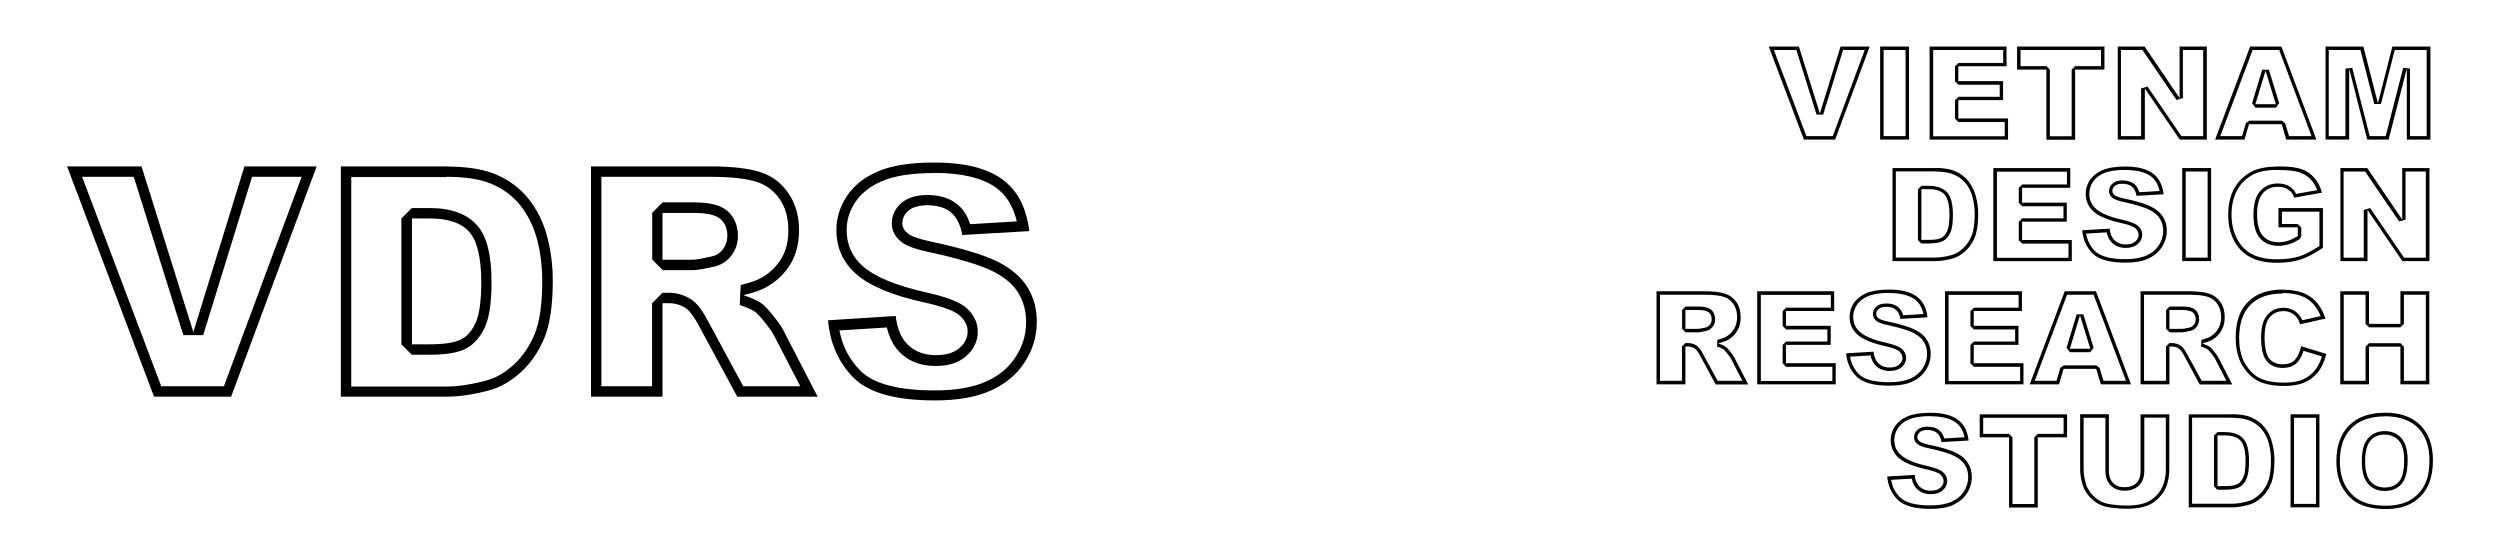
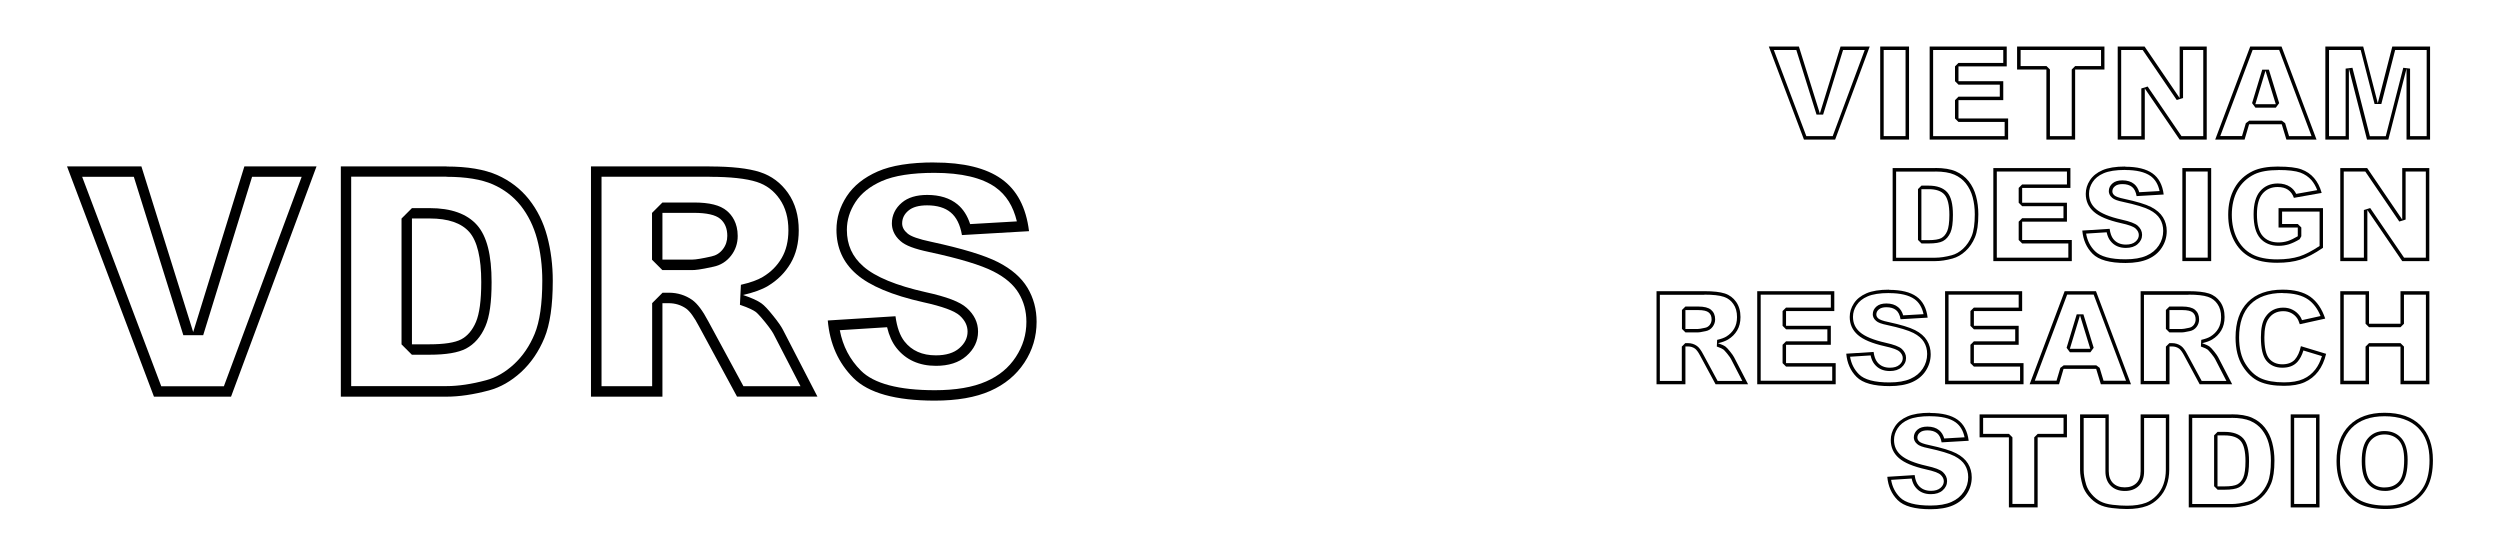
- <svg xmlns="http://www.w3.org/2000/svg" id="Layer_2" data-name="Layer 2" width="180" height="40" viewBox="0 0 180 40">
+ <svg xmlns="http://www.w3.org/2000/svg" id="Layer_2" data-name="Layer 2" viewBox="0 0 360 80">
  <defs>
    <style>
      .cls-1 {
        fill: none;
      }

      .cls-1, .cls-2 {
        stroke-width: 0px;
      }

      .cls-2 {
        fill: #000;
      }
    </style>
  </defs>
  <g id="Layer_1-2" data-name="Layer 1">
    <g>
      <g>
        <g>
-           <path class="cls-2" d="M21.72,12.73l-5.6,15.08h-4.51l-5.7-15.08h3.72l3.57,11.4h1.43s3.52-11.4,3.52-11.4h3.57M22.8,11.98h-5.2l-3.68,11.93-3.73-11.93h-5.36l6.26,16.58h5.55l6.16-16.58h0Z" />
-           <path class="cls-2" d="M32.15,12.73c1.39,0,2.51.18,3.33.55.81.36,1.48.87,2,1.53.54.68.93,1.48,1.18,2.39.25.94.38,1.96.38,3.02,0,1.66-.18,2.95-.55,3.84-.36.87-.86,1.61-1.49,2.19-.62.57-1.29.96-1.99,1.15-1.05.28-2.01.43-2.86.43h-6.86v-15.08h6.86M29.66,25.54h1.25c1.2,0,2.07-.14,2.63-.44.61-.32,1.08-.86,1.4-1.61.3-.69.45-1.73.45-3.18,0-1.96-.34-3.31-1.05-4.1-.72-.81-1.87-1.23-3.41-1.23h-1.28l-.75.75v9.06l.75.75M32.15,11.98h-7.61v16.58h7.61c.91,0,1.93-.15,3.05-.45.82-.22,1.59-.66,2.31-1.32.72-.66,1.28-1.48,1.68-2.45s.61-2.35.61-4.12c0-1.13-.14-2.2-.41-3.21-.27-1.01-.71-1.9-1.31-2.66-.6-.76-1.37-1.35-2.29-1.75-.92-.41-2.14-.61-3.64-.61h0ZM29.66,24.79v-9.06h1.28c1.33,0,2.28.32,2.85.97.57.65.86,1.85.86,3.61,0,1.33-.13,2.29-.38,2.88-.26.59-.61,1.01-1.06,1.24-.45.24-1.21.36-2.29.36h-1.25Z" />
-           <path class="cls-2" d="M51.09,12.73c1.5,0,2.64.12,3.4.37.68.22,1.22.62,1.64,1.23.43.61.63,1.35.63,2.26,0,.78-.16,1.45-.49,2-.33.56-.78,1.01-1.36,1.36-.36.22-.89.41-1.58.57l-.07,1.44c.67.22.98.4,1.13.51.05.03.24.19.67.73.42.53.58.79.64.9l1.92,3.71h-4.11l-2.52-4.67c-.41-.78-.78-1.26-1.16-1.54-.5-.34-1.06-.52-1.68-.52h-.45l-.75.75v5.98h-3.65v-15.08h7.79M47.7,19.45h2.16c.19,0,.55-.03,1.51-.24.52-.11.95-.37,1.28-.8.32-.41.48-.89.48-1.42,0-.95-.42-1.51-.77-1.81-.49-.41-1.25-.61-2.4-.61h-2.25l-.75.75v3.37l.75.75M51.09,11.98h-8.54v16.58h5.15v-6.73h.45c.47,0,.89.13,1.26.38.27.2.58.62.93,1.28l2.74,5.07h5.79l-2.48-4.8c-.12-.24-.36-.58-.72-1.03-.36-.45-.63-.74-.82-.87-.28-.2-.72-.41-1.33-.61.76-.17,1.36-.39,1.8-.66.69-.41,1.23-.96,1.62-1.62.39-.67.59-1.46.59-2.38,0-1.06-.26-1.95-.77-2.69-.51-.74-1.19-1.24-2.02-1.51-.84-.27-2.05-.41-3.63-.41h0ZM47.7,18.7v-3.37h2.25c.93,0,1.57.14,1.91.43.34.29.51.7.51,1.23,0,.36-.11.68-.32.96-.21.28-.49.45-.83.52-.67.15-1.12.23-1.36.23h-2.16Z" />
-           <path class="cls-2" d="M67.27,12.45c1.95,0,3.43.35,4.41,1.04.77.54,1.27,1.35,1.53,2.45l-3.36.2c-.19-.61-.5-1.08-.91-1.42-.55-.45-1.28-.68-2.18-.68-.77,0-1.39.19-1.83.55-.47.39-.72.91-.72,1.5,0,.34.11.84.62,1.27.35.32.99.56,2.06.79,2.16.47,3.72.94,4.63,1.4.84.43,1.45.95,1.81,1.56.37.62.55,1.29.55,2.07,0,.92-.25,1.75-.76,2.53-.51.78-1.21,1.36-2.14,1.77-.95.42-2.2.63-3.69.63-2.6,0-4.39-.47-5.33-1.41-.8-.8-1.3-1.75-1.52-2.91l3.41-.21c.15.6.37,1.09.67,1.48.67.86,1.63,1.29,2.85,1.29.91,0,1.65-.23,2.18-.7.56-.48.85-1.09.85-1.76s-.28-1.23-.81-1.71c-.49-.44-1.43-.8-2.96-1.14-2.11-.48-3.62-1.1-4.48-1.85-.8-.69-1.19-1.56-1.19-2.63,0-.71.2-1.37.62-2,.41-.63,1.05-1.14,1.9-1.51.89-.39,2.16-.59,3.78-.59M67.27,11.7c-1.73,0-3.08.22-4.08.65s-1.73,1.03-2.23,1.79c-.49.76-.74,1.56-.74,2.41,0,1.3.48,2.36,1.45,3.2.96.84,2.56,1.51,4.81,2.01,1.37.3,2.25.62,2.62.96.38.34.57.72.57,1.15,0,.45-.2.85-.59,1.19-.4.34-.96.51-1.69.51-.98,0-1.73-.34-2.26-1.01-.32-.42-.54-1.02-.64-1.81l-4.87.31c.14,1.67.76,3.05,1.84,4.14,1.08,1.09,3.04,1.63,5.86,1.63,1.61,0,2.94-.23,3.99-.7,1.05-.46,1.88-1.14,2.46-2.04.59-.9.88-1.88.88-2.94,0-.9-.22-1.72-.66-2.45-.44-.73-1.15-1.34-2.12-1.84-.97-.49-2.57-.98-4.81-1.46-.9-.19-1.48-.39-1.72-.61-.25-.21-.37-.45-.37-.71,0-.36.15-.67.45-.92.3-.25.75-.38,1.35-.38.72,0,1.29.17,1.7.51.41.34.68.88.81,1.63l4.83-.28c-.21-1.72-.87-2.97-1.99-3.76-1.11-.79-2.73-1.18-4.85-1.18h0Z" />
+           <path class="cls-2" d="M43.44,25.46l-11.2,30.16h-9.02l-11.39-30.16h7.44l7.13,22.81h2.86s7.04-22.81,7.04-22.81h7.13M45.59,23.96h-10.4l-7.37,23.86-7.46-23.86h-10.71l12.52,33.16h11.1l12.31-33.16h0Z" />
+           <path class="cls-2" d="M64.3,25.46c2.78,0,5.02.37,6.67,1.09,1.61.71,2.96,1.74,4.01,3.06,1.07,1.36,1.86,2.96,2.35,4.77.51,1.89.76,3.92.76,6.03,0,3.33-.37,5.91-1.1,7.67-.72,1.74-1.72,3.21-2.99,4.38-1.25,1.15-2.59,1.92-3.99,2.29-2.11.57-4.03.85-5.72.85h-13.72v-30.16h13.72M59.32,51.08h2.51c2.41,0,4.13-.29,5.27-.88,1.21-.64,2.16-1.72,2.8-3.22.6-1.39.89-3.47.89-6.35,0-3.93-.68-6.61-2.09-8.21-1.44-1.63-3.73-2.45-6.82-2.45h-2.56l-1.5,1.5v18.12l1.5,1.5M64.3,23.96h-15.22v33.16h15.22c1.82,0,3.86-.3,6.11-.9,1.64-.44,3.18-1.32,4.62-2.63,1.43-1.32,2.55-2.96,3.36-4.91.81-1.95,1.21-4.7,1.21-8.24,0-2.26-.27-4.4-.81-6.42-.54-2.02-1.42-3.79-2.62-5.31-1.21-1.52-2.73-2.69-4.58-3.51-1.85-.81-4.27-1.22-7.27-1.22h0ZM59.32,49.58v-18.12h2.56c2.65,0,4.55.65,5.7,1.95,1.14,1.3,1.72,3.7,1.72,7.21,0,2.65-.26,4.57-.77,5.76-.51,1.19-1.22,2.01-2.12,2.49-.91.47-2.43.71-4.57.71h-2.51Z" />
+           <path class="cls-2" d="M102.18,25.46c2.99,0,5.28.25,6.8.74,1.37.44,2.44,1.25,3.28,2.45.85,1.22,1.27,2.7,1.27,4.51,0,1.56-.33,2.91-.97,4-.66,1.13-1.55,2.02-2.72,2.72-.73.44-1.79.82-3.15,1.13l-.14,2.88c1.33.45,1.96.8,2.27,1.02.09.07.47.38,1.35,1.47.85,1.05,1.15,1.57,1.27,1.81l3.83,7.42h-8.22l-5.05-9.33c-.82-1.55-1.55-2.53-2.32-3.09-.99-.69-2.12-1.04-3.37-1.04h-.9l-1.5,1.5v11.96h-7.29v-30.16h15.58M95.39,38.89h4.32c.37,0,1.09-.05,3.01-.48,1.04-.21,1.9-.75,2.55-1.59.64-.82.96-1.78.96-2.84,0-1.9-.84-3.01-1.55-3.61-.98-.83-2.5-1.21-4.79-1.21h-4.5l-1.5,1.5v6.74l1.5,1.5M102.18,23.96h-17.08v33.16h10.29v-13.46h.9c.94,0,1.77.26,2.51.77.54.39,1.16,1.24,1.85,2.55l5.48,10.13h11.58l-4.96-9.61c-.24-.48-.72-1.17-1.44-2.06-.71-.89-1.26-1.47-1.64-1.74-.56-.41-1.45-.81-2.67-1.22,1.52-.35,2.72-.78,3.6-1.31,1.37-.83,2.45-1.91,3.24-3.24.79-1.34,1.18-2.92,1.18-4.76,0-2.11-.51-3.9-1.54-5.37-1.03-1.47-2.38-2.48-4.05-3.02s-4.09-.81-7.26-.81h0ZM95.39,37.39v-6.74h4.5c1.87,0,3.14.29,3.82.86.68.57,1.02,1.39,1.02,2.46,0,.72-.21,1.37-.64,1.92-.43.56-.98.9-1.66,1.04-1.34.3-2.25.45-2.71.45h-4.32Z" />
+           <path class="cls-2" d="M134.54,24.89c3.9,0,6.87.7,8.82,2.09,1.53,1.09,2.54,2.7,3.07,4.9l-6.73.39c-.39-1.21-1-2.16-1.82-2.84-1.09-.9-2.56-1.36-4.36-1.36-1.55,0-2.78.37-3.65,1.11-.94.79-1.44,1.82-1.44,2.99,0,.68.22,1.67,1.26,2.56.71.63,1.98,1.11,4.11,1.56,4.33.93,7.44,1.87,9.26,2.8,1.68.85,2.9,1.9,3.63,3.12.74,1.23,1.11,2.58,1.11,4.13,0,1.85-.5,3.5-1.52,5.06-1.02,1.56-2.42,2.72-4.28,3.53-1.91.84-4.39,1.26-7.38,1.26-5.2,0-8.79-.95-10.65-2.82-1.59-1.59-2.6-3.51-3.04-5.82l6.81-.43c.29,1.21.73,2.19,1.34,2.97,1.35,1.72,3.27,2.59,5.7,2.59,1.83,0,3.29-.47,4.36-1.4,1.12-.97,1.7-2.18,1.7-3.52s-.56-2.46-1.63-3.42c-.97-.88-2.86-1.6-5.92-2.27-4.23-.95-7.24-2.19-8.96-3.7-1.6-1.39-2.38-3.11-2.38-5.27,0-1.42.41-2.73,1.24-4.01.82-1.26,2.1-2.27,3.8-3.02,1.78-.78,4.32-1.18,7.55-1.18M134.54,23.39c-3.45,0-6.17.43-8.15,1.3-1.98.87-3.47,2.06-4.46,3.57-.99,1.52-1.48,3.12-1.48,4.83,0,2.59.96,4.73,2.89,6.4,1.92,1.67,5.12,3.02,9.61,4.03,2.74.6,4.49,1.24,5.25,1.92.75.68,1.13,1.45,1.13,2.31,0,.9-.39,1.7-1.19,2.39-.79.69-1.92,1.03-3.38,1.03-1.96,0-3.47-.67-4.52-2.01-.65-.83-1.08-2.04-1.29-3.62l-9.75.61c.29,3.35,1.52,6.11,3.69,8.28,2.17,2.17,6.08,3.26,11.71,3.26,3.21,0,5.87-.46,7.98-1.39,2.11-.93,3.75-2.29,4.93-4.08,1.18-1.79,1.76-3.75,1.76-5.88,0-1.81-.44-3.45-1.32-4.91-.88-1.46-2.29-2.69-4.23-3.68-1.94-.99-5.14-1.96-9.62-2.93-1.81-.38-2.96-.78-3.44-1.22-.5-.42-.75-.9-.75-1.43,0-.72.3-1.34.9-1.84.6-.51,1.5-.76,2.69-.76,1.45,0,2.58.34,3.4,1.02.82.68,1.36,1.76,1.62,3.26l9.66-.56c-.42-3.44-1.75-5.95-3.97-7.52-2.22-1.58-5.45-2.37-9.69-2.37h0Z" />
        </g>
        <g>
-           <path class="cls-2" d="M134.26,3.6l-2.3,6.2h-1.9l-2.34-6.2h1.62l1.45,4.65h.48s1.43-4.65,1.43-4.65h1.56M134.62,3.35h-2.1l-1.49,4.82-1.51-4.82h-2.17l2.53,6.7h2.25l2.49-6.7h0Z" />
-           <path class="cls-2" d="M137.2,3.6v6.2h-1.58V3.6h1.58M137.45,3.35h-2.08v6.7h2.08V3.35h0Z" />
-           <path class="cls-2" d="M144.23,3.6v.93h-3.22l-.25.25v1.07l.25.25h2.97v.87h-2.97l-.25.25v1.32l.25.25h3.33v1.02h-5.15V3.6h5.05M144.48,3.35h-5.55v6.7h5.65v-1.52h-3.58v-1.32h3.22v-1.37h-3.22v-1.07h3.47v-1.43h0Z" />
-           <path class="cls-2" d="M151.27,3.6v1.16h-1.86l-.25.25v4.8h-1.57v-4.8l-.25-.25h-1.86v-1.16h5.79M151.52,3.35h-6.29v1.66h2.11v5.05h2.07v-5.05h2.11v-1.66h0Z" />
-           <path class="cls-2" d="M158.63,3.6v6.2h-1.57l-2.44-3.57-.46.14v3.43h-1.45V3.6h1.55l2.45,3.6.46-.14v-3.46h1.45M158.88,3.35h-1.95v3.71l-2.52-3.71h-1.93v6.7h1.95v-3.68l2.51,3.68h1.95V3.35h0Z" />
-           <path class="cls-2" d="M164.1,3.6l2.33,6.2h-1.62l-.28-.93-.24-.18h-2.35l-.24.18-.27.93h-1.57l2.33-6.2h1.91M162.39,7.75h1.47l.24-.32-.74-2.41h-.48s-.73,2.41-.73,2.41l.24.32M164.27,3.35h-2.26l-2.52,6.7h2.11l.33-1.11h2.35l.33,1.11h2.17l-2.52-6.7h0ZM162.39,7.5l.73-2.41.74,2.41h-1.47Z" />
-           <path class="cls-2" d="M174.72,3.6v6.2h-1.2v-4.86l-.49-.06-1.26,4.92h-1.15l-1.26-4.92-.49.06v4.86h-1.2V3.6h2.28l1,3.89h.48s.99-3.89.99-3.89h2.28M174.97,3.35h-2.72l-1.04,4.08-1.05-4.08h-2.72v6.7h1.7v-5.11l1.3,5.11h1.54l1.31-5.11v5.11h1.7V3.35h0Z" />
+           <path class="cls-2" d="M268.52,7.2l-4.61,12.4h-3.8l-4.68-12.4h3.24l2.91,9.3h.95s2.87-9.3,2.87-9.3h3.12M269.24,6.7h-4.2l-2.98,9.65-3.02-9.65h-4.33l5.06,13.4h4.49l4.98-13.4h0Z" />
+           <path class="cls-2" d="M274.4,7.2v12.4h-3.15V7.2h3.15M274.9,6.7h-4.15v13.4h4.15V6.7h0Z" />
+           <path class="cls-2" d="M288.47,7.2v1.86h-6.45l-.5.5v2.13l.5.5h5.95v1.73h-5.95l-.5.5v2.64l.5.5h6.65v2.04h-10.3V7.2h10.1M288.97,6.7h-11.1v13.4h11.3v-3.04h-7.15v-2.64h6.45v-2.73h-6.45v-2.13h6.95v-2.86h0Z" />
+           <path class="cls-2" d="M302.55,7.2v2.31h-3.72l-.5.5v9.59h-3.14v-9.59l-.5-.5h-3.72v-2.31h11.59M303.05,6.7h-12.59v3.31h4.22v10.09h4.14v-10.09h4.22v-3.31h0Z" />
+           <path class="cls-2" d="M317.27,7.2v12.4h-3.14l-4.87-7.14-.91.28v6.86h-2.9V7.2h3.1l4.9,7.2.91-.28v-6.92h2.9M317.77,6.7h-3.9v7.42l-5.05-7.42h-3.87v13.4h3.9v-7.36l5.02,7.36h3.9V6.7h0Z" />
+           <path class="cls-2" d="M328.2,7.2l4.66,12.4h-3.24l-.56-1.86-.48-.36h-4.7l-.48.36-.55,1.85h-3.13l4.66-12.4h3.83M324.77,15.5h2.95l.48-.65-1.48-4.82h-.96s-1.46,4.82-1.46,4.82l.48.65M328.55,6.7h-4.52l-5.04,13.4h4.23l.65-2.21h4.7l.67,2.21h4.34l-5.04-13.4h0ZM324.77,15l1.46-4.82,1.48,4.82h-2.95Z" />
+           <path class="cls-2" d="M349.44,7.2v12.4h-2.39v-9.72l-.98-.12-2.52,9.85h-2.29l-2.51-9.85-.98.12v9.72h-2.39V7.2h4.56l2,7.78h.97s1.99-7.78,1.99-7.78h4.56M349.94,6.7h-5.45l-2.09,8.16-2.1-8.16h-5.45v13.4h3.39v-10.22l2.61,10.22h3.07l2.62-10.22v10.22h3.39V6.7h0Z" />
        </g>
        <g>
-           <path class="cls-2" d="M139.34,12.35c.57,0,1.03.08,1.37.23.33.15.61.36.83.63.22.28.39.61.48.98.1.39.16.8.16,1.23,0,.68-.08,1.21-.23,1.57-.15.36-.36.66-.62.9-.26.24-.54.4-.83.48-.43.12-.82.17-1.17.17h-2.83v-6.2h2.83M138.34,17.53h.51c.48,0,.82-.06,1.04-.17.23-.12.42-.33.54-.62.12-.28.18-.69.18-1.26,0-.78-.13-1.31-.41-1.62-.28-.32-.73-.48-1.34-.48h-.52l-.25.25v3.66l.25.25M139.34,12.1h-3.08v6.7h3.08c.37,0,.78-.06,1.23-.18.33-.09.64-.27.93-.53.29-.27.52-.6.68-.99.16-.39.25-.95.25-1.67,0-.46-.06-.89-.17-1.3-.11-.41-.29-.77-.53-1.08-.24-.31-.55-.54-.93-.71-.37-.17-.86-.25-1.47-.25h0ZM138.34,17.28v-3.66h.52c.54,0,.92.13,1.15.39.23.26.35.75.35,1.46,0,.54-.05.92-.16,1.16s-.25.41-.43.5c-.18.1-.49.14-.92.14h-.51Z" />
-           <path class="cls-2" d="M148.82,12.35v.93h-3.22l-.25.25v1.07l.25.25h2.97v.87h-2.97l-.25.25v1.32l.25.25h3.33v1.02h-5.15v-6.2h5.05M149.07,12.1h-5.55v6.7h5.65v-1.52h-3.58v-1.32h3.22v-1.37h-3.22v-1.07h3.47v-1.43h0Z" />
-           <path class="cls-2" d="M153.02,12.24c.8,0,1.41.15,1.81.43.34.24.55.59.66,1.08l-1.46.09c-.07-.25-.2-.45-.36-.59-.21-.17-.5-.26-.85-.26-.3,0-.54.07-.7.21-.18.15-.27.34-.27.56,0,.13.04.31.23.47.14.12.39.22.81.31.88.19,1.51.38,1.88.57.35.18.6.4.75.65.16.26.23.54.23.86,0,.38-.11.73-.32,1.05-.21.32-.5.56-.89.73-.39.17-.9.26-1.51.26-1.07,0-1.8-.2-2.19-.58-.34-.34-.55-.76-.64-1.26l1.48-.09c.06.26.15.46.27.62.26.33.64.5,1.11.5.36,0,.64-.09.85-.27.21-.18.33-.42.33-.67s-.1-.47-.31-.65c-.19-.17-.56-.31-1.17-.45-.86-.19-1.48-.45-1.83-.76-.34-.29-.5-.65-.5-1.11,0-.29.09-.58.26-.84.17-.27.43-.47.79-.63.37-.16.89-.24,1.55-.24M153.02,11.99c-.7,0-1.25.09-1.65.26-.4.18-.7.42-.9.72-.2.31-.3.63-.3.98,0,.52.2.96.58,1.29.39.34,1.04.61,1.94.81.55.12.91.25,1.06.39.15.14.23.29.23.47,0,.18-.08.34-.24.48-.16.14-.39.21-.68.21-.4,0-.7-.14-.91-.41-.13-.17-.22-.41-.26-.73l-1.97.12c.06.68.31,1.23.75,1.67.44.44,1.23.66,2.37.66.65,0,1.19-.09,1.61-.28s.76-.46,1-.83c.24-.36.36-.76.36-1.19,0-.37-.09-.7-.27-.99-.18-.3-.46-.54-.86-.74-.39-.2-1.04-.4-1.95-.59-.37-.08-.6-.16-.69-.25-.1-.08-.15-.18-.15-.29,0-.15.06-.27.18-.37.12-.1.3-.15.54-.15.29,0,.52.07.69.21.17.14.28.36.33.66l1.95-.11c-.08-.7-.35-1.2-.8-1.52-.45-.32-1.1-.48-1.96-.48h0Z" />
-           <path class="cls-2" d="M158.95,12.35v6.2h-1.58v-6.2h1.58M159.2,12.1h-2.08v6.7h2.08v-6.7h0Z" />
-           <path class="cls-2" d="M164.04,12.24c.71,0,1.24.06,1.58.19.32.12.6.3.81.55.17.19.3.43.41.71l-1.52.27c-.1-.21-.25-.38-.43-.51-.24-.16-.54-.24-.89-.24-.53,0-.96.19-1.28.56-.31.36-.47.92-.47,1.66,0,.79.15,1.36.47,1.72.32.37.77.55,1.33.55.26,0,.51-.04.74-.11.23-.07.48-.19.78-.37l.12-.21v-.63l-.25-.25h-1.14v-.89h2.7v2.47c-.55.36-1.03.61-1.45.75-.44.14-.98.21-1.6.21-.75,0-1.36-.13-1.83-.38-.45-.24-.81-.62-1.06-1.11-.26-.5-.39-1.08-.39-1.73s.14-1.29.42-1.79c.27-.49.68-.87,1.21-1.13.42-.2,1-.3,1.73-.3M164.04,11.99c-.77,0-1.38.11-1.83.32-.58.28-1.02.69-1.33,1.23-.3.54-.45,1.18-.45,1.91s.14,1.31.41,1.85c.28.54.66.94,1.17,1.21.5.27,1.15.41,1.94.41.65,0,1.21-.08,1.68-.23.47-.15,1.01-.43,1.62-.85v-2.86h-3.2v1.39h1.39v.63c-.27.16-.51.28-.72.34-.21.07-.43.1-.66.1-.49,0-.87-.16-1.14-.47-.27-.31-.41-.83-.41-1.55,0-.68.14-1.18.41-1.5s.63-.47,1.09-.47c.3,0,.55.07.75.2.2.13.34.33.42.58l2-.36c-.12-.43-.3-.79-.55-1.07-.24-.28-.55-.49-.91-.62s-.92-.2-1.66-.2h0Z" />
-           <path class="cls-2" d="M174.66,12.35v6.2h-1.57l-2.44-3.57-.46.14v3.43h-1.45v-6.2h1.55l2.45,3.6.46-.14v-3.46h1.45M174.91,12.1h-1.95v3.71l-2.52-3.71h-1.93v6.7h1.95v-3.68l2.51,3.68h1.95v-6.7h0Z" />
+           <path class="cls-2" d="M278.69,24.7c1.14,0,2.06.15,2.74.45.67.29,1.23.72,1.66,1.27.44.56.77,1.22.97,1.97.21.78.31,1.61.31,2.47,0,1.36-.15,2.41-.45,3.14-.3.72-.71,1.32-1.23,1.81-.52.48-1.07.8-1.66.95-.86.23-1.65.35-2.34.35h-5.65v-12.4h5.65M276.68,35.06h1.02c.96,0,1.64-.11,2.08-.34.47-.25.83-.67,1.09-1.25.24-.55.35-1.38.35-2.53,0-1.56-.27-2.62-.82-3.25-.56-.63-1.46-.96-2.68-.96h-1.03l-.5.5v7.32l.5.5M278.69,24.2h-6.15v13.4h6.15c.74,0,1.56-.12,2.47-.37.66-.18,1.29-.53,1.87-1.07.58-.53,1.03-1.19,1.36-1.98.33-.79.49-1.9.49-3.33,0-.91-.11-1.78-.33-2.6-.22-.82-.57-1.53-1.06-2.15-.49-.62-1.11-1.09-1.85-1.42-.75-.33-1.73-.49-2.94-.49h0ZM276.68,34.56v-7.32h1.03c1.07,0,1.84.26,2.3.79.46.52.7,1.5.7,2.92,0,1.07-.11,1.85-.31,2.33-.21.48-.49.81-.86,1.01-.37.19-.98.29-1.85.29h-1.02Z" />
+           <path class="cls-2" d="M297.64,24.7v1.86h-6.45l-.5.5v2.13l.5.5h5.95v1.73h-5.95l-.5.5v2.64l.5.5h6.65v2.04h-10.3v-12.4h10.1M298.14,24.2h-11.1v13.4h11.3v-3.04h-7.15v-2.64h6.45v-2.73h-6.45v-2.13h6.95v-2.86h0Z" />
+           <path class="cls-2" d="M306.04,24.48c1.6,0,2.82.29,3.63.86.67.48,1.1,1.19,1.31,2.17l-2.93.17c-.15-.51-.39-.9-.73-1.18-.42-.35-.99-.53-1.69-.53-.6,0-1.08.14-1.41.42-.36.3-.55.69-.55,1.13,0,.25.08.62.47.95.27.25.77.44,1.62.61,1.76.38,3.03.76,3.77,1.14.7.36,1.2.79,1.51,1.3.31.52.46,1.08.46,1.73,0,.76-.21,1.46-.63,2.1-.43.65-1.01,1.13-1.78,1.47-.79.35-1.8.52-3.03.52-2.13,0-3.6-.39-4.38-1.17-.69-.69-1.11-1.52-1.28-2.53l2.96-.19c.11.52.29.93.54,1.24.52.67,1.27,1.01,2.22,1.01.71,0,1.28-.18,1.69-.54.43-.37.65-.83.65-1.34s-.21-.93-.62-1.31c-.38-.34-1.13-.62-2.35-.89-1.73-.39-2.96-.9-3.67-1.52-.67-.58-1-1.3-1-2.21,0-.59.17-1.15.52-1.68.35-.53.86-.95,1.58-1.26.74-.32,1.78-.48,3.09-.48M306.04,23.98c-1.39,0-2.49.18-3.29.53-.8.35-1.4.83-1.8,1.45-.4.61-.6,1.26-.6,1.95,0,1.05.39,1.91,1.17,2.59.77.68,2.07,1.22,3.89,1.63,1.11.24,1.82.5,2.12.78.3.28.46.59.46.93,0,.37-.16.69-.48.96-.32.28-.78.42-1.37.42-.79,0-1.4-.27-1.83-.81-.26-.33-.44-.82-.52-1.46l-3.94.25c.12,1.35.61,2.47,1.49,3.35.88.88,2.46,1.32,4.74,1.32,1.3,0,2.38-.19,3.23-.56s1.52-.92,1.99-1.65c.47-.72.71-1.52.71-2.38,0-.73-.18-1.39-.54-1.98-.36-.59-.93-1.09-1.71-1.49-.78-.4-2.08-.79-3.89-1.18-.73-.15-1.19-.32-1.39-.49-.2-.17-.3-.36-.3-.58,0-.29.12-.54.37-.74.24-.21.61-.31,1.09-.31.58,0,1.04.14,1.38.41.33.27.55.71.65,1.32l3.9-.23c-.17-1.39-.71-2.4-1.61-3.04-.9-.64-2.21-.96-3.92-.96h0Z" />
+           <path class="cls-2" d="M317.91,24.7v12.4h-3.15v-12.4h3.15M318.41,24.2h-4.15v13.4h4.15v-13.4h0Z" />
+           <path class="cls-2" d="M328.09,24.48c1.41,0,2.48.13,3.15.37.65.24,1.19.61,1.62,1.1.33.39.61.87.82,1.43l-3.03.54c-.2-.42-.49-.76-.87-1.01-.48-.32-1.08-.49-1.78-.49-1.06,0-1.92.38-2.55,1.12-.62.72-.93,1.84-.93,3.32,0,1.59.31,2.71.94,3.44.64.73,1.54,1.1,2.66,1.1.52,0,1.01-.08,1.48-.22.46-.15.97-.38,1.55-.73l.24-.43v-1.26l-.5-.5h-2.27v-1.79h5.4v4.95c-1.09.72-2.07,1.23-2.9,1.5-.89.28-1.96.43-3.2.43-1.5,0-2.73-.25-3.65-.75-.91-.49-1.62-1.23-2.12-2.21-.51-.99-.77-2.16-.77-3.47s.28-2.57.84-3.57c.55-.98,1.37-1.74,2.43-2.26.84-.4,2-.6,3.45-.6M328.09,23.98c-1.54,0-2.76.22-3.67.65-1.16.56-2.05,1.38-2.65,2.46-.6,1.08-.91,2.35-.91,3.82s.28,2.62.83,3.7c.55,1.07,1.33,1.88,2.33,2.42,1,.54,2.3.81,3.89.81,1.29,0,2.41-.15,3.35-.45.94-.3,2.03-.87,3.25-1.71v-5.71h-6.4v2.79h2.77v1.26c-.54.32-1.02.55-1.45.69-.42.13-.86.2-1.33.2-.97,0-1.73-.31-2.28-.93-.54-.62-.82-1.66-.82-3.11,0-1.37.27-2.36.81-2.99.54-.63,1.26-.95,2.17-.95.61,0,1.11.13,1.5.4.39.27.67.66.84,1.16l4-.71c-.24-.87-.61-1.58-1.09-2.14-.48-.56-1.09-.98-1.83-1.25s-1.84-.4-3.32-.4h0Z" />
+           <path class="cls-2" d="M349.32,24.7v12.4h-3.14l-4.87-7.14-.91.28v6.86h-2.9v-12.4h3.1l4.9,7.2.91-.28v-6.92h2.9M349.82,24.2h-3.9v7.42l-5.05-7.42h-3.87v13.4h3.9v-7.36l5.02,7.36h3.9v-13.4h0Z" />
        </g>
        <g>
-           <path class="cls-2" d="M122.72,21.22c.61,0,1.08.05,1.39.15.29.09.51.26.69.51.18.26.27.57.27.94,0,.33-.07.61-.2.84-.14.24-.32.42-.57.57-.15.09-.37.17-.65.24l-.02.48c.28.09.41.17.47.21.03.02.11.09.28.31.17.21.23.32.26.37l.81,1.58h-1.78l-1.04-1.91c-.16-.31-.3-.5-.45-.61-.19-.13-.41-.2-.65-.2h-.18l-.25.25v2.47h-1.58v-6.2h3.2M121.35,23.93h.87c.07,0,.22-.01.6-.1.2-.04.36-.14.49-.3.12-.16.18-.34.18-.54,0-.29-.1-.53-.29-.69-.19-.16-.48-.23-.93-.23h-.91l-.25.25v1.36l.25.25M122.72,20.97h-3.45v6.7h2.08v-2.72h.18c.19,0,.36.05.51.16.11.08.24.25.38.52l1.11,2.05h2.34l-1-1.94c-.05-.1-.15-.24-.29-.42-.14-.18-.25-.3-.33-.35-.11-.08-.29-.16-.54-.25.31-.07.55-.16.73-.26.28-.17.5-.39.65-.66.16-.27.24-.59.24-.96,0-.43-.1-.79-.31-1.09-.21-.3-.48-.5-.82-.61-.34-.11-.83-.17-1.47-.17h0ZM121.35,23.68v-1.36h.91c.38,0,.64.06.77.17.14.12.21.28.21.5,0,.15-.04.28-.13.39-.09.11-.2.18-.34.21-.27.06-.45.09-.55.09h-.87Z" />
-           <path class="cls-2" d="M131.82,21.22v.93h-3.22l-.25.25v1.07l.25.25h2.97v.87h-2.97l-.25.25v1.32l.25.25h3.33v1.02h-5.15v-6.2h5.05M132.07,20.97h-5.55v6.7h5.65v-1.52h-3.58v-1.32h3.22v-1.37h-3.22v-1.07h3.47v-1.43h0Z" />
-           <path class="cls-2" d="M136.02,21.1c.8,0,1.41.15,1.81.43.34.24.55.59.66,1.08l-1.46.09c-.07-.25-.2-.45-.36-.59-.21-.17-.5-.26-.85-.26-.3,0-.54.07-.7.21-.18.15-.27.34-.27.56,0,.13.04.31.23.47.14.12.39.22.81.31.88.19,1.51.38,1.88.57.35.18.6.4.75.65.16.26.23.54.23.86,0,.38-.11.73-.32,1.05-.21.32-.5.56-.89.73-.39.17-.9.26-1.51.26-1.07,0-1.8-.2-2.19-.58-.34-.34-.55-.76-.64-1.26l1.48-.09c.06.26.15.46.27.62.26.33.64.5,1.11.5.36,0,.64-.09.85-.27.21-.18.33-.42.33-.67s-.1-.47-.31-.65c-.19-.17-.56-.31-1.17-.45-.86-.19-1.48-.45-1.83-.76-.34-.29-.5-.65-.5-1.11,0-.29.09-.58.26-.84.17-.27.43-.47.79-.63.37-.16.89-.24,1.55-.24M136.02,20.85c-.7,0-1.25.09-1.65.26-.4.18-.7.42-.9.72-.2.31-.3.63-.3.98,0,.52.2.96.58,1.29.39.34,1.04.61,1.94.81.55.12.91.25,1.06.39.15.14.23.29.23.47,0,.18-.08.34-.24.48-.16.14-.39.21-.68.21-.4,0-.7-.14-.91-.41-.13-.17-.22-.41-.26-.73l-1.97.12c.06.68.31,1.23.75,1.67.44.44,1.23.66,2.37.66.65,0,1.19-.09,1.61-.28s.76-.46,1-.83c.24-.36.36-.76.36-1.19,0-.37-.09-.7-.27-.99-.18-.3-.46-.54-.86-.74-.39-.2-1.04-.4-1.95-.59-.37-.08-.6-.16-.69-.25-.1-.08-.15-.18-.15-.29,0-.15.06-.27.18-.37.12-.1.3-.15.54-.15.29,0,.52.07.69.21.17.14.28.36.33.66l1.95-.11c-.08-.7-.35-1.2-.8-1.52-.45-.32-1.1-.48-1.96-.48h0Z" />
-           <path class="cls-2" d="M145.34,21.22v.93h-3.22l-.25.25v1.07l.25.25h2.97v.87h-2.97l-.25.25v1.32l.25.25h3.33v1.02h-5.15v-6.2h5.05M145.59,20.97h-5.55v6.7h5.65v-1.52h-3.58v-1.32h3.22v-1.37h-3.22v-1.07h3.47v-1.43h0Z" />
-           <path class="cls-2" d="M150.74,21.22l2.33,6.2h-1.62l-.28-.93-.24-.18h-2.35l-.24.18-.27.93h-1.57l2.33-6.2h1.91M149.03,25.36h1.47l.24-.32-.74-2.41h-.48s-.73,2.41-.73,2.41l.24.32M150.92,20.97h-2.26l-2.52,6.7h2.11l.33-1.11h2.35l.33,1.11h2.17l-2.52-6.7h0ZM149.03,25.11l.73-2.41.74,2.41h-1.47Z" />
-           <path class="cls-2" d="M157.57,21.22c.61,0,1.08.05,1.39.15.29.09.51.26.69.51.18.26.27.57.27.94,0,.33-.07.61-.2.84-.14.24-.32.42-.57.57-.15.09-.37.17-.65.24l-.02.48c.28.09.41.17.47.21.03.02.11.09.28.31.17.21.23.32.26.37l.81,1.58h-1.78l-1.04-1.91c-.16-.31-.3-.5-.45-.61-.19-.13-.41-.2-.65-.2h-.18l-.25.25v2.47h-1.58v-6.2h3.2M156.2,23.93h.87c.07,0,.22-.01.6-.1.2-.04.36-.14.49-.3.12-.16.18-.34.18-.54,0-.29-.1-.53-.29-.69-.19-.16-.48-.23-.93-.23h-.91l-.25.25v1.36l.25.25M157.57,20.97h-3.45v6.7h2.08v-2.72h.18c.19,0,.36.05.51.16.11.08.24.25.38.52l1.11,2.05h2.34l-1-1.94c-.05-.1-.15-.24-.29-.42-.14-.18-.25-.3-.33-.35-.11-.08-.29-.16-.54-.25.31-.07.55-.16.73-.26.28-.17.5-.39.65-.66.16-.27.24-.59.24-.96,0-.43-.1-.79-.31-1.09-.21-.3-.48-.5-.82-.61-.34-.11-.83-.17-1.47-.17h0ZM156.2,23.68v-1.36h.91c.38,0,.64.06.77.17.14.12.21.28.21.5,0,.15-.04.28-.13.39-.09.11-.2.18-.34.21-.27.06-.45.09-.55.09h-.87Z" />
-           <path class="cls-2" d="M164.35,21.1c.79,0,1.41.16,1.85.47.38.27.67.67.89,1.19l-1.33.3c-.05-.13-.1-.23-.16-.3-.14-.19-.31-.34-.51-.44-.2-.1-.43-.16-.67-.16-.56,0-.99.23-1.29.68-.22.33-.33.8-.33,1.46,0,.81.13,1.36.4,1.69.27.33.66.5,1.14.5s.83-.14,1.08-.41c.19-.21.33-.48.43-.82l1.33.4c-.11.37-.27.69-.47.95-.23.31-.53.54-.88.7-.35.16-.82.24-1.38.24-.69,0-1.25-.1-1.68-.29-.42-.19-.78-.53-1.09-1.02-.31-.49-.46-1.13-.46-1.91,0-1.04.27-1.84.81-2.38.54-.54,1.32-.82,2.33-.82M164.35,20.85c-1.08,0-1.91.3-2.5.89-.59.59-.88,1.45-.88,2.56,0,.83.17,1.51.5,2.05.33.53.73.91,1.2,1.12.46.21,1.06.32,1.79.32.6,0,1.1-.09,1.48-.26.39-.17.71-.43.98-.77.26-.34.45-.77.58-1.28l-1.82-.55c-.09.42-.24.75-.44.97-.2.22-.5.33-.9.33s-.73-.14-.95-.41-.34-.78-.34-1.53c0-.6.09-1.04.28-1.32.25-.38.61-.57,1.08-.57.21,0,.39.04.56.13.17.08.31.21.43.37.07.09.14.24.2.45l1.83-.41c-.23-.71-.59-1.23-1.08-1.57-.48-.34-1.15-.51-1.99-.51h0Z" />
-           <path class="cls-2" d="M174.66,21.22v6.2h-1.58v-2.46l-.25-.25h-2.26l-.25.25v2.46h-1.57v-6.2h1.57v2.1l.25.25h2.26l.25-.25v-2.1h1.58M174.91,20.97h-2.08v2.35h-2.26v-2.35h-2.07v6.7h2.07v-2.71h2.26v2.71h2.08v-6.7h0Z" />
+           <path class="cls-2" d="M245.44,42.43c1.22,0,2.16.1,2.78.31.57.19,1.03.52,1.38,1.03.36.51.53,1.13.53,1.89,0,.65-.14,1.21-.41,1.67-.28.47-.65.84-1.14,1.14-.3.18-.74.34-1.31.47l-.05.96c.55.19.82.33.95.43.06.05.22.19.56.61.33.41.47.63.53.75l1.63,3.16h-3.56l-2.07-3.83c-.32-.61-.61-1-.91-1.21-.38-.27-.82-.4-1.3-.4h-.37l-.5.5v4.94h-3.16v-12.4h6.4M242.7,47.87h1.75c.15,0,.43-.02,1.19-.19.39-.08.72-.28.97-.61.24-.32.37-.68.37-1.08,0-.59-.2-1.05-.59-1.38-.37-.31-.98-.47-1.87-.47h-1.82l-.5.5v2.72l.5.5M245.44,41.93h-6.9v13.4h4.16v-5.44h.37c.38,0,.71.1,1.01.31.22.16.47.5.75,1.03l2.21,4.1h4.68l-2.01-3.88c-.1-.2-.29-.47-.58-.83-.29-.36-.51-.6-.66-.71-.23-.16-.59-.33-1.08-.49.62-.14,1.1-.32,1.45-.53.56-.34.99-.77,1.31-1.31.32-.54.48-1.18.48-1.93,0-.85-.21-1.58-.62-2.17-.42-.59-.96-1-1.64-1.22-.68-.22-1.66-.33-2.94-.33h0ZM242.7,47.37v-2.72h1.82c.76,0,1.27.12,1.54.35.28.23.41.56.41,1,0,.29-.09.55-.26.78-.17.22-.4.37-.67.42-.54.12-.91.18-1.1.18h-1.75Z" />
+           <path class="cls-2" d="M263.64,42.43v1.86h-6.45l-.5.5v2.13l.5.5h5.95v1.73h-5.95l-.5.5v2.64l.5.5h6.65v2.04h-10.3v-12.4h10.1M264.14,41.93h-11.1v13.4h11.3v-3.04h-7.15v-2.64h6.45v-2.73h-6.45v-2.13h6.95v-2.86h0Z" />
+           <path class="cls-2" d="M272.05,42.21c1.6,0,2.82.29,3.63.86.67.48,1.1,1.19,1.31,2.17l-2.93.17c-.15-.51-.39-.9-.73-1.18-.42-.35-.99-.53-1.69-.53-.6,0-1.08.14-1.41.42-.36.3-.55.69-.55,1.13,0,.25.08.62.47.95.27.25.77.44,1.62.61,1.76.38,3.03.76,3.77,1.14.7.36,1.2.79,1.51,1.3.31.52.46,1.08.46,1.73,0,.76-.21,1.46-.63,2.1-.43.65-1.01,1.13-1.78,1.47-.79.35-1.8.52-3.03.52-2.13,0-3.6-.39-4.38-1.17-.69-.69-1.11-1.52-1.28-2.53l2.96-.19c.11.52.29.93.54,1.24.52.67,1.27,1.01,2.22,1.01.71,0,1.28-.18,1.69-.54.43-.37.65-.83.65-1.34s-.21-.93-.62-1.31c-.38-.34-1.13-.62-2.35-.89-1.73-.39-2.96-.9-3.67-1.52-.67-.58-1-1.31-1-2.21,0-.59.17-1.15.52-1.68.35-.53.86-.95,1.58-1.26.74-.32,1.78-.48,3.09-.48M272.05,41.71c-1.39,0-2.49.18-3.29.53-.8.35-1.4.83-1.8,1.45-.4.61-.6,1.26-.6,1.95,0,1.05.39,1.91,1.17,2.59.77.68,2.07,1.22,3.89,1.63,1.11.24,1.82.5,2.12.78.3.28.46.59.46.93,0,.37-.16.69-.48.96-.32.28-.78.42-1.37.42-.79,0-1.4-.27-1.83-.81-.26-.33-.44-.82-.52-1.46l-3.94.25c.12,1.35.61,2.47,1.49,3.35.88.88,2.46,1.32,4.74,1.32,1.3,0,2.38-.19,3.23-.56s1.52-.92,1.99-1.65c.47-.72.71-1.52.71-2.38,0-.73-.18-1.39-.54-1.98-.36-.59-.93-1.09-1.71-1.49-.78-.4-2.08-.79-3.89-1.18-.73-.15-1.19-.32-1.39-.49-.2-.17-.3-.36-.3-.58,0-.29.12-.54.37-.74.24-.21.61-.31,1.09-.31.58,0,1.04.14,1.38.41.33.27.55.71.65,1.32l3.9-.23c-.17-1.39-.71-2.4-1.61-3.04-.9-.64-2.21-.96-3.92-.96h0Z" />
+           <path class="cls-2" d="M290.69,42.43v1.86h-6.45l-.5.5v2.13l.5.5h5.95v1.73h-5.95l-.5.5v2.64l.5.5h6.65v2.04h-10.3v-12.4h10.1M291.19,41.93h-11.1v13.4h11.3v-3.04h-7.15v-2.64h6.45v-2.73h-6.45v-2.13h6.95v-2.86h0Z" />
+           <path class="cls-2" d="M301.49,42.43l4.66,12.4h-3.24l-.56-1.86-.48-.36h-4.7l-.48.36-.55,1.85h-3.13l4.66-12.4h3.83M298.06,50.73h2.95l.48-.65-1.48-4.82h-.96s-1.46,4.82-1.46,4.82l.48.65M301.83,41.93h-4.52l-5.04,13.4h4.23l.65-2.21h4.7l.67,2.21h4.34l-5.04-13.4h0ZM298.06,50.23l1.46-4.82,1.48,4.82h-2.95Z" />
+           <path class="cls-2" d="M315.15,42.43c1.22,0,2.16.1,2.78.31.57.19,1.03.52,1.38,1.03.36.51.53,1.13.53,1.89,0,.65-.14,1.21-.41,1.67-.28.47-.65.84-1.14,1.14-.3.18-.74.34-1.31.47l-.05.96c.55.19.82.33.95.43.06.05.22.19.56.61.33.41.47.63.53.75l1.63,3.16h-3.56l-2.07-3.83c-.32-.61-.61-1-.91-1.21-.38-.27-.82-.4-1.3-.4h-.37l-.5.5v4.94h-3.16v-12.4h6.4M312.4,47.87h1.75c.15,0,.43-.02,1.19-.19.39-.08.72-.28.97-.61.24-.32.36-.68.36-1.08,0-.59-.2-1.05-.59-1.38-.37-.31-.98-.47-1.87-.47h-1.82l-.5.5v2.72l.5.5M315.15,41.93h-6.9v13.4h4.16v-5.44h.37c.38,0,.71.1,1.01.31.22.16.47.5.75,1.03l2.21,4.1h4.68l-2.01-3.88c-.1-.2-.29-.47-.58-.83-.29-.36-.51-.6-.66-.71-.23-.16-.59-.33-1.08-.49.62-.14,1.1-.32,1.45-.53.56-.34.99-.77,1.31-1.31.32-.54.48-1.18.48-1.93,0-.85-.21-1.58-.62-2.17-.42-.59-.96-1-1.64-1.22-.68-.22-1.66-.33-2.94-.33h0ZM312.4,47.37v-2.72h1.82c.76,0,1.27.12,1.54.35.28.23.41.56.41,1,0,.29-.09.55-.26.78-.17.22-.4.37-.67.42-.54.12-.91.18-1.1.18h-1.75Z" />
+           <path class="cls-2" d="M328.7,42.21c1.57,0,2.82.31,3.69.93.75.53,1.35,1.33,1.77,2.37l-2.67.59c-.1-.25-.21-.46-.32-.61-.28-.38-.63-.68-1.03-.88-.4-.21-.86-.31-1.35-.31-1.11,0-1.98.46-2.57,1.35-.44.65-.65,1.61-.65,2.92,0,1.62.26,2.72.79,3.37.55.67,1.32,1.01,2.29,1.01s1.66-.28,2.17-.83c.37-.41.66-.96.87-1.65l2.67.81c-.23.75-.54,1.39-.94,1.91-.47.61-1.06,1.08-1.76,1.39-.71.32-1.64.48-2.76.48-1.38,0-2.51-.2-3.36-.59-.83-.38-1.56-1.07-2.18-2.05-.62-.98-.93-2.27-.93-3.83,0-2.07.55-3.67,1.62-4.76,1.08-1.09,2.64-1.64,4.65-1.64M328.7,41.71c-2.16,0-3.83.6-5.01,1.79-1.18,1.19-1.77,2.89-1.77,5.11,0,1.66.34,3.03,1.01,4.09.67,1.07,1.47,1.81,2.39,2.23.92.42,2.11.63,3.57.63,1.2,0,2.19-.17,2.97-.52.78-.35,1.43-.86,1.95-1.54.52-.68.91-1.53,1.15-2.55l-3.63-1.1c-.18.85-.48,1.49-.88,1.94-.41.44-1.01.67-1.8.67s-1.45-.28-1.9-.83c-.45-.55-.68-1.57-.68-3.05,0-1.2.19-2.08.57-2.64.5-.76,1.22-1.13,2.16-1.13.41,0,.79.09,1.12.26.34.17.62.41.85.73.14.19.27.49.4.89l3.66-.81c-.47-1.41-1.19-2.46-2.15-3.15-.97-.68-2.29-1.02-3.98-1.02h0Z" />
+           <path class="cls-2" d="M349.33,42.43v12.4h-3.16v-4.92l-.5-.5h-4.53l-.5.5v4.92h-3.14v-12.4h3.14v4.19l.5.5h4.53l.5-.5v-4.19h3.16M349.83,41.93h-4.16v4.69h-4.53v-4.69h-4.14v13.4h4.14v-5.42h4.53v5.42h4.16v-13.4h0Z" />
        </g>
        <g>
-           <path class="cls-2" d="M138.98,29.97c.8,0,1.41.15,1.81.43.34.24.55.59.66,1.08l-1.46.09c-.07-.25-.2-.45-.36-.59-.21-.17-.5-.26-.85-.26-.3,0-.54.07-.7.21-.18.15-.27.34-.27.56,0,.13.04.31.23.47.14.12.39.22.81.31.88.19,1.51.38,1.88.57.35.18.6.4.75.65.16.26.23.54.23.86,0,.38-.11.73-.32,1.05-.21.32-.5.56-.89.73-.39.17-.9.26-1.51.26-1.07,0-1.8-.2-2.19-.58-.34-.34-.55-.76-.64-1.26l1.48-.09c.06.26.15.46.27.62.26.33.64.5,1.11.5.36,0,.64-.09.85-.27.21-.18.33-.42.33-.67s-.1-.47-.31-.65c-.19-.17-.56-.31-1.17-.45-.86-.19-1.48-.45-1.83-.76-.34-.29-.5-.65-.5-1.11,0-.29.09-.58.26-.84.17-.27.43-.47.79-.63.37-.16.89-.24,1.55-.24M138.98,29.72c-.7,0-1.25.09-1.65.26-.4.18-.7.42-.9.72-.2.31-.3.63-.3.98,0,.52.2.96.58,1.29.39.34,1.04.61,1.94.81.55.12.91.25,1.06.39.15.14.23.29.23.47,0,.18-.08.34-.24.48-.16.14-.39.21-.68.21-.4,0-.7-.14-.91-.41-.13-.17-.22-.41-.26-.73l-1.97.12c.06.68.31,1.23.75,1.67.44.44,1.23.66,2.37.66.65,0,1.19-.09,1.61-.28s.76-.46,1-.83c.24-.36.36-.76.36-1.19,0-.37-.09-.7-.27-.99-.18-.3-.46-.54-.86-.74-.39-.2-1.04-.4-1.95-.59-.37-.08-.6-.16-.69-.25-.1-.08-.15-.18-.15-.29,0-.15.06-.27.18-.37.12-.1.3-.15.54-.15.29,0,.52.07.69.21.17.14.28.36.33.66l1.95-.11c-.08-.7-.35-1.2-.8-1.52-.45-.32-1.1-.48-1.96-.48h0Z" />
-           <path class="cls-2" d="M148.58,30.08v1.16h-1.86l-.25.25v4.8h-1.57v-4.8l-.25-.25h-1.86v-1.16h5.79M148.83,29.83h-6.29v1.66h2.11v5.05h2.07v-5.05h2.11v-1.66h0Z" />
-           <path class="cls-2" d="M155.94,30.08v3.74c0,.37-.06.72-.17,1.04-.11.32-.29.59-.52.83-.24.24-.49.4-.74.5-.37.14-.83.21-1.36.21-.32,0-.67-.02-1.04-.07-.35-.04-.65-.12-.88-.25-.23-.12-.44-.29-.64-.52-.19-.22-.32-.45-.39-.68-.12-.4-.18-.76-.18-1.06v-3.74h1.57v3.84c0,.43.13.78.38,1.03.25.25.59.38,1.02.38s.76-.13,1.02-.38c.25-.25.38-.6.38-1.04v-3.84h1.57M156.19,29.83h-2.07v4.09c0,.37-.1.66-.3.86-.2.2-.48.3-.84.3s-.64-.1-.84-.31c-.2-.21-.3-.49-.3-.86v-4.09h-2.07v3.99c0,.33.06.71.19,1.13.08.26.23.52.44.77.21.25.45.44.71.58.26.14.58.23.97.27.39.05.74.07,1.07.07.56,0,1.05-.07,1.45-.22.29-.11.57-.29.83-.56.26-.26.46-.57.58-.92.12-.35.18-.73.18-1.12v-3.99h0Z" />
-           <path class="cls-2" d="M160.67,30.08c.57,0,1.03.08,1.37.23.33.15.61.36.83.63.22.28.39.61.48.98.1.39.16.8.16,1.23,0,.68-.08,1.21-.23,1.57-.15.36-.36.66-.62.9-.26.24-.54.4-.83.48-.43.12-.82.17-1.17.17h-2.83v-6.2h2.83M159.66,35.26h.51c.48,0,.82-.06,1.04-.17.23-.12.42-.33.54-.62.12-.28.18-.69.18-1.26,0-.78-.13-1.31-.41-1.62-.28-.32-.73-.48-1.34-.48h-.52l-.25.25v3.66l.25.25M160.67,29.83h-3.08v6.7h3.08c.37,0,.78-.06,1.23-.18.33-.09.64-.27.93-.53.29-.27.52-.6.68-.99.16-.39.25-.95.25-1.67,0-.46-.06-.89-.17-1.3-.11-.41-.29-.77-.53-1.08-.24-.31-.55-.54-.93-.71-.37-.17-.86-.25-1.47-.25h0ZM159.66,35.01v-3.66h.52c.54,0,.92.13,1.15.39.23.26.35.75.35,1.46,0,.54-.05.92-.16,1.16s-.25.41-.43.5c-.18.1-.49.14-.92.14h-.51Z" />
-           <path class="cls-2" d="M166.75,30.08v6.2h-1.58v-6.2h1.58M167,29.83h-2.08v6.7h2.08v-6.7h0Z" />
-           <path class="cls-2" d="M171.69,29.97c1.04,0,1.85.28,2.4.83.55.55.83,1.33.83,2.34,0,.74-.12,1.35-.37,1.81-.24.45-.59.81-1.04,1.07-.46.26-1.04.39-1.74.39s-1.31-.11-1.77-.34c-.45-.22-.82-.57-1.1-1.04-.28-.48-.43-1.1-.43-1.83,0-1.02.28-1.82.84-2.38.56-.56,1.36-.84,2.37-.84M171.7,35.35c.52,0,.93-.18,1.22-.52.29-.34.43-.9.43-1.72,0-.69-.15-1.21-.44-1.55-.3-.35-.71-.52-1.22-.52s-.89.18-1.2.53c-.3.35-.44.88-.44,1.63s.14,1.27.44,1.62c.3.35.71.53,1.22.53M171.69,29.72c-1.09,0-1.94.3-2.55.91-.61.61-.92,1.46-.92,2.56,0,.78.15,1.44.46,1.96.31.52.71.9,1.21,1.14.5.24,1.12.36,1.88.36s1.36-.14,1.86-.42c.5-.28.88-.67,1.14-1.17.26-.5.4-1.14.4-1.93,0-1.08-.3-1.92-.91-2.52-.6-.6-1.46-.9-2.58-.9h0ZM171.7,35.1c-.43,0-.77-.15-1.03-.44-.25-.3-.38-.78-.38-1.46s.13-1.17.38-1.47c.25-.3.59-.44,1.01-.44s.78.15,1.04.44c.25.29.38.75.38,1.38,0,.75-.12,1.27-.37,1.56-.24.29-.59.43-1.03.43h0Z" />
+           <path class="cls-2" d="M277.96,59.94c1.6,0,2.82.29,3.63.86.67.48,1.1,1.19,1.31,2.17l-2.93.17c-.15-.51-.39-.9-.73-1.18-.42-.35-.99-.53-1.69-.53-.6,0-1.08.14-1.41.42-.36.3-.55.69-.55,1.13,0,.25.08.62.47.95.27.25.77.44,1.62.61,1.76.38,3.03.76,3.77,1.14.7.36,1.2.79,1.51,1.3.31.52.46,1.08.46,1.73,0,.76-.21,1.46-.63,2.1-.43.65-1.01,1.13-1.78,1.47-.79.35-1.8.52-3.03.52-2.13,0-3.6-.39-4.38-1.17-.69-.69-1.11-1.52-1.28-2.53l2.96-.19c.11.52.29.93.54,1.24.52.67,1.27,1.01,2.22,1.01.71,0,1.28-.18,1.69-.54.43-.37.65-.83.65-1.34s-.21-.93-.62-1.31c-.38-.34-1.13-.62-2.35-.89-1.73-.39-2.96-.9-3.67-1.52-.67-.58-1-1.31-1-2.21,0-.59.17-1.15.52-1.68.35-.53.86-.95,1.58-1.26.74-.32,1.78-.48,3.09-.48M277.96,59.44c-1.39,0-2.49.18-3.29.53-.8.35-1.4.83-1.8,1.45-.4.61-.6,1.26-.6,1.95,0,1.05.39,1.91,1.17,2.59.77.68,2.07,1.22,3.89,1.63,1.11.24,1.82.5,2.12.78.3.28.46.59.46.93,0,.37-.16.69-.48.96-.32.28-.78.42-1.37.42-.79,0-1.4-.27-1.83-.81-.26-.33-.44-.82-.52-1.46l-3.94.25c.12,1.35.61,2.47,1.49,3.35.88.88,2.46,1.32,4.74,1.32,1.3,0,2.38-.19,3.23-.56s1.52-.92,1.99-1.65c.47-.72.71-1.52.71-2.38,0-.73-.18-1.39-.54-1.98-.36-.59-.93-1.09-1.71-1.49-.78-.4-2.08-.79-3.89-1.18-.73-.15-1.19-.32-1.39-.49-.2-.17-.3-.36-.3-.58,0-.29.12-.54.37-.74.24-.21.61-.31,1.09-.31.58,0,1.04.14,1.38.41.33.27.55.71.65,1.32l3.9-.23c-.17-1.39-.71-2.4-1.61-3.04-.9-.64-2.21-.96-3.92-.96h0Z" />
+           <path class="cls-2" d="M297.15,60.17v2.31h-3.72l-.5.5v9.59h-3.14v-9.59l-.5-.5h-3.72v-2.31h11.59M297.65,59.67h-12.59v3.31h4.22v10.09h4.14v-10.09h4.22v-3.31h0Z" />
+           <path class="cls-2" d="M311.88,60.17v7.49c0,.73-.11,1.43-.34,2.08-.22.63-.57,1.19-1.04,1.66-.47.47-.97.81-1.48,1-.74.28-1.66.42-2.72.42-.64,0-1.33-.04-2.08-.13-.71-.08-1.3-.25-1.76-.49-.46-.24-.89-.59-1.27-1.04-.38-.44-.64-.9-.78-1.36-.24-.8-.36-1.51-.36-2.12v-7.49h3.13v7.68c0,.86.25,1.56.75,2.06.5.51,1.19.77,2.04.77s1.53-.25,2.03-.75c.5-.5.75-1.2.75-2.08v-7.68h3.13M312.38,59.67h-4.13v8.18c0,.74-.2,1.32-.61,1.72-.41.4-.96.61-1.68.61s-1.28-.21-1.69-.62c-.4-.41-.61-.98-.61-1.71v-8.18h-4.13v7.99c0,.66.13,1.41.38,2.27.16.53.45,1.04.88,1.54.43.5.9.88,1.42,1.15.52.27,1.16.45,1.93.54.77.09,1.48.14,2.14.14,1.13,0,2.09-.15,2.9-.45.58-.21,1.13-.58,1.66-1.11.53-.53.91-1.14,1.16-1.85.25-.7.37-1.45.37-2.24v-7.99h0Z" />
+           <path class="cls-2" d="M321.33,60.17c1.14,0,2.06.15,2.74.45.67.29,1.23.72,1.66,1.27.44.56.77,1.22.97,1.97.21.78.31,1.61.31,2.47,0,1.36-.15,2.41-.45,3.14-.3.72-.71,1.32-1.23,1.81-.52.48-1.07.8-1.66.95-.86.23-1.65.35-2.34.35h-5.65v-12.4h5.65M319.32,70.52h1.02c.96,0,1.64-.11,2.08-.34.47-.25.83-.67,1.09-1.25.24-.55.35-1.38.35-2.53,0-1.56-.27-2.62-.82-3.25-.56-.63-1.46-.96-2.68-.96h-1.03l-.5.5v7.32l.5.5M321.33,59.67h-6.15v13.4h6.15c.74,0,1.56-.12,2.47-.37.66-.18,1.29-.53,1.87-1.07.58-.53,1.03-1.19,1.36-1.98.33-.79.49-1.9.49-3.33,0-.91-.11-1.78-.33-2.6-.22-.82-.57-1.53-1.06-2.15-.49-.62-1.11-1.09-1.85-1.42-.75-.33-1.73-.49-2.94-.49h0ZM319.32,70.02v-7.32h1.03c1.07,0,1.84.26,2.3.79.46.52.7,1.5.7,2.92,0,1.07-.11,1.85-.31,2.33s-.49.81-.86,1.01c-.37.19-.98.29-1.85.29h-1.02Z" />
+           <path class="cls-2" d="M333.51,60.17v12.4h-3.15v-12.4h3.15M334.01,59.67h-4.15v13.4h4.15v-13.4h0Z" />
+           <path class="cls-2" d="M343.38,59.94c2.08,0,3.7.56,4.81,1.65,1.1,1.09,1.66,2.67,1.66,4.68,0,1.47-.25,2.69-.73,3.62-.48.91-1.18,1.63-2.09,2.14-.92.51-2.09.77-3.48.77s-2.62-.23-3.54-.67c-.9-.44-1.64-1.14-2.2-2.09-.57-.96-.85-2.19-.85-3.66,0-2.04.57-3.64,1.68-4.76,1.12-1.12,2.71-1.68,4.74-1.68M343.4,70.7c1.04,0,1.87-.35,2.45-1.05.57-.68.85-1.8.85-3.44,0-1.38-.3-2.42-.89-3.1-.61-.69-1.43-1.04-2.45-1.04s-1.79.36-2.39,1.06c-.59.69-.88,1.76-.88,3.26s.29,2.55.87,3.24c.6.71,1.42,1.06,2.43,1.06M343.38,59.44c-2.18,0-3.87.61-5.09,1.83-1.22,1.22-1.83,2.92-1.83,5.11,0,1.57.31,2.87.92,3.91s1.42,1.8,2.41,2.29c.99.48,2.24.72,3.75.72s2.73-.28,3.72-.84c1-.56,1.76-1.34,2.29-2.34.53-1,.79-2.29.79-3.85,0-2.16-.6-3.84-1.81-5.03-1.21-1.2-2.93-1.8-5.16-1.8h0ZM343.4,70.2c-.87,0-1.55-.29-2.05-.89-.5-.59-.75-1.56-.75-2.92s.25-2.34.76-2.94c.51-.59,1.18-.89,2.01-.89s1.56.29,2.07.87c.51.58.76,1.5.76,2.77,0,1.5-.24,2.54-.73,3.12-.49.58-1.18.87-2.07.87h0Z" />
        </g>
      </g>
-       <rect class="cls-1" width="180" height="40" />
+       <rect class="cls-1" width="360" height="80" />
    </g>
  </g>
</svg>
